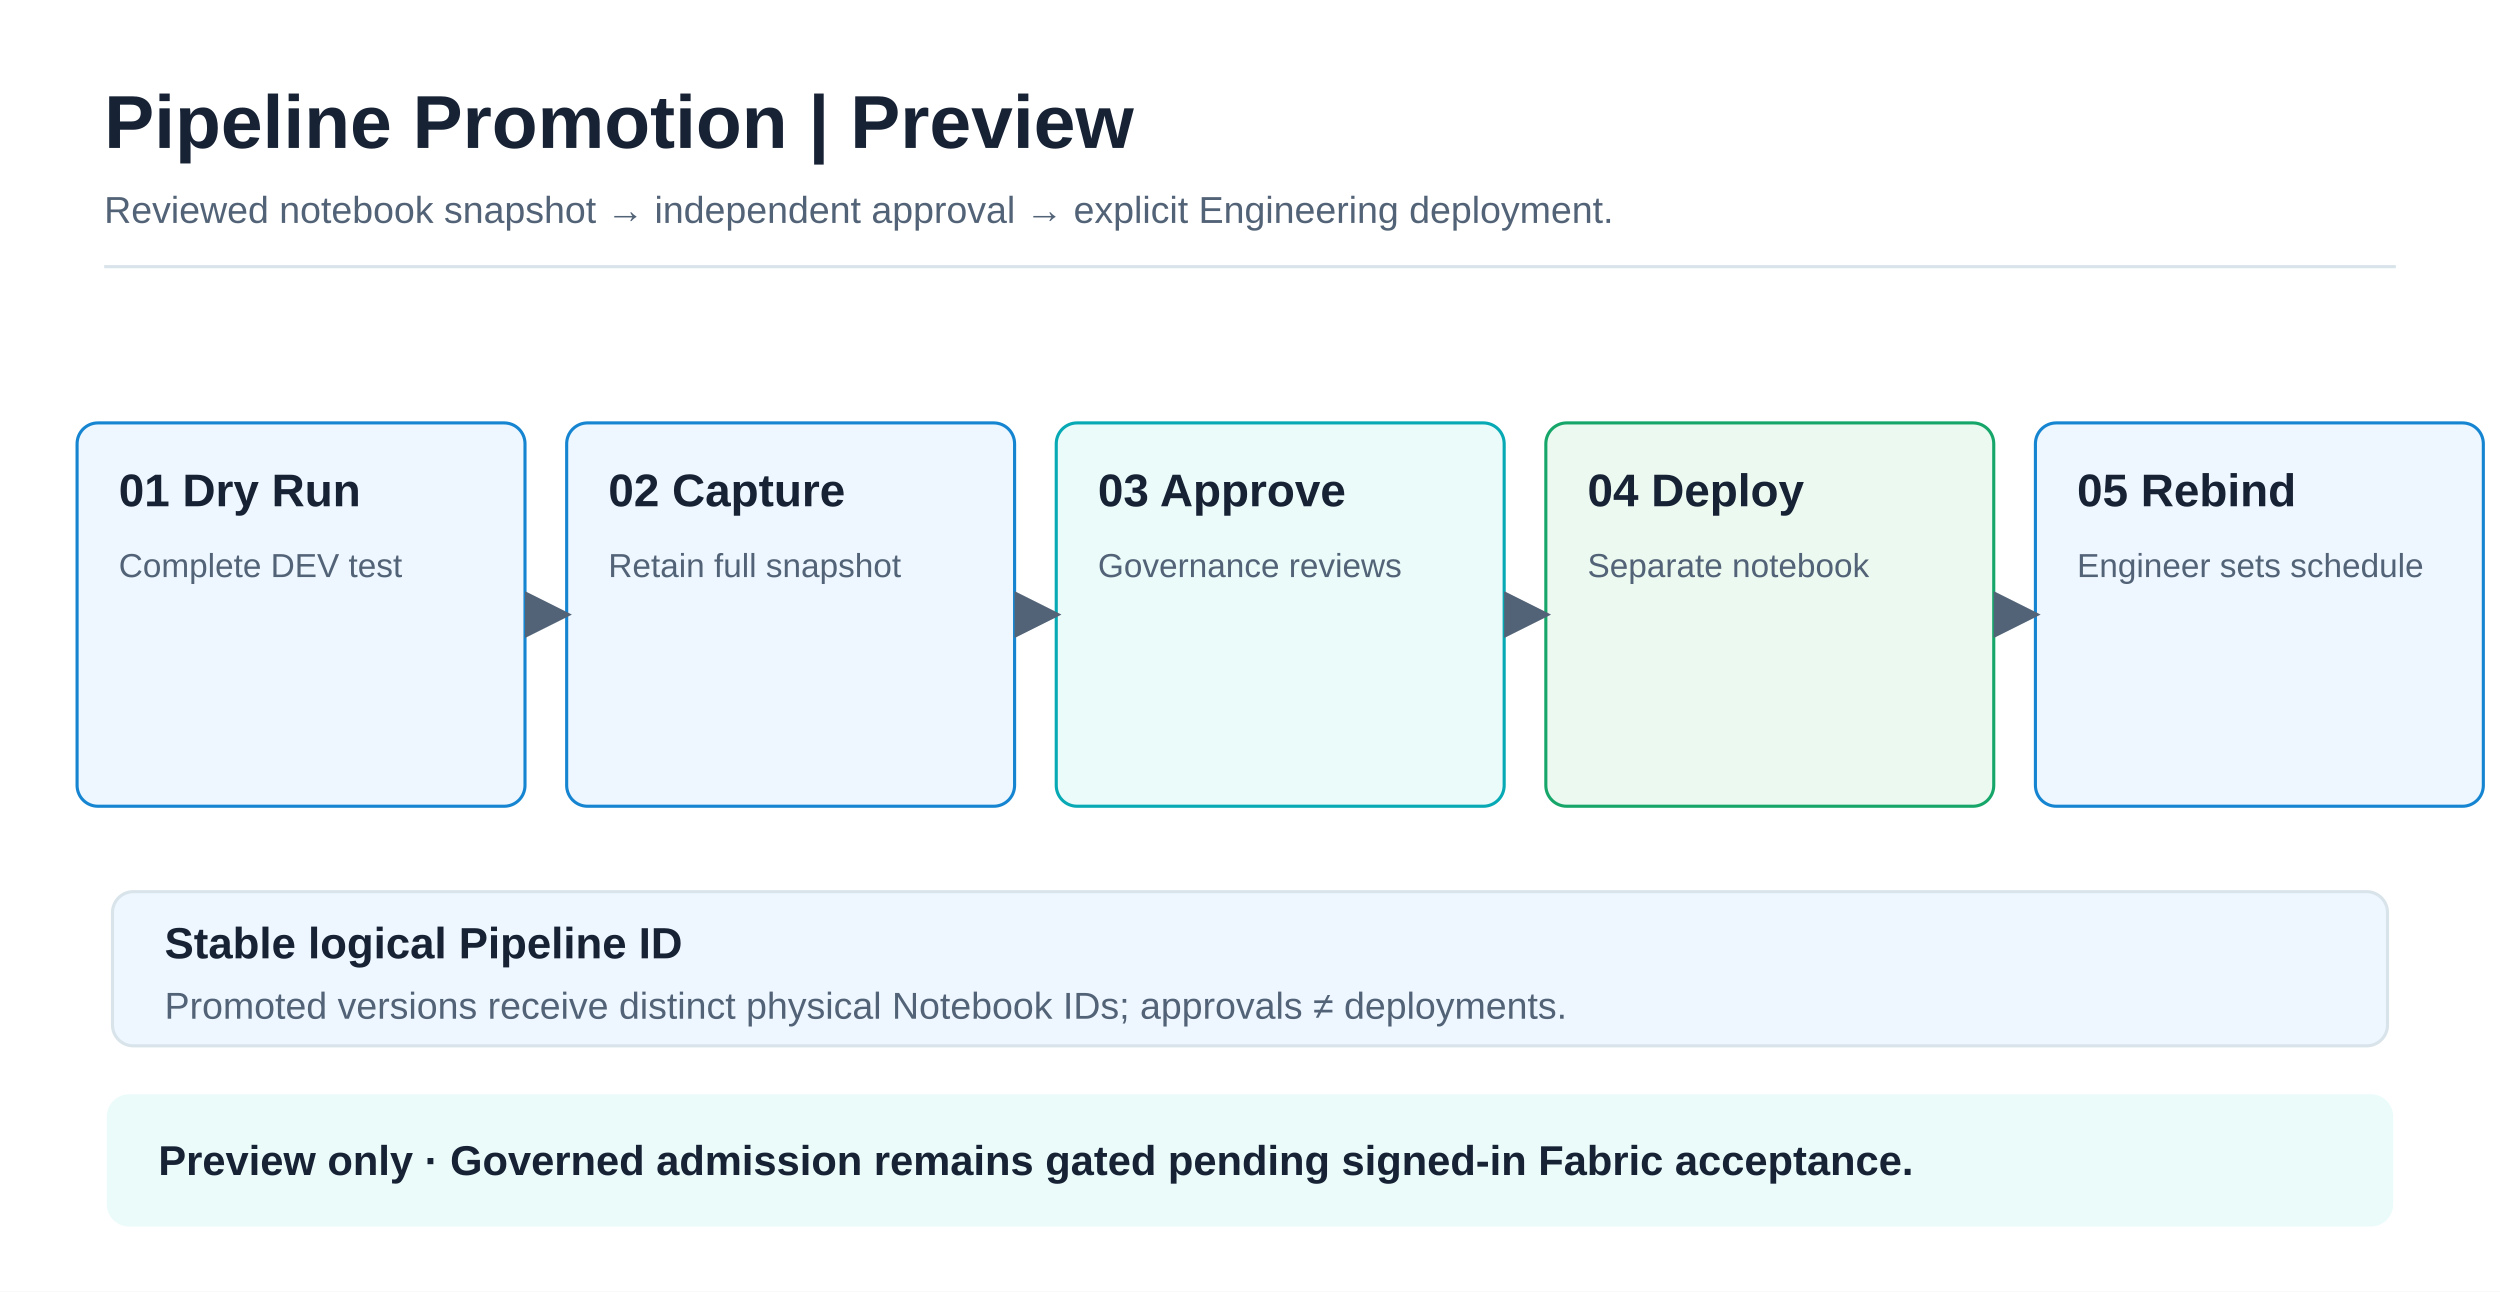
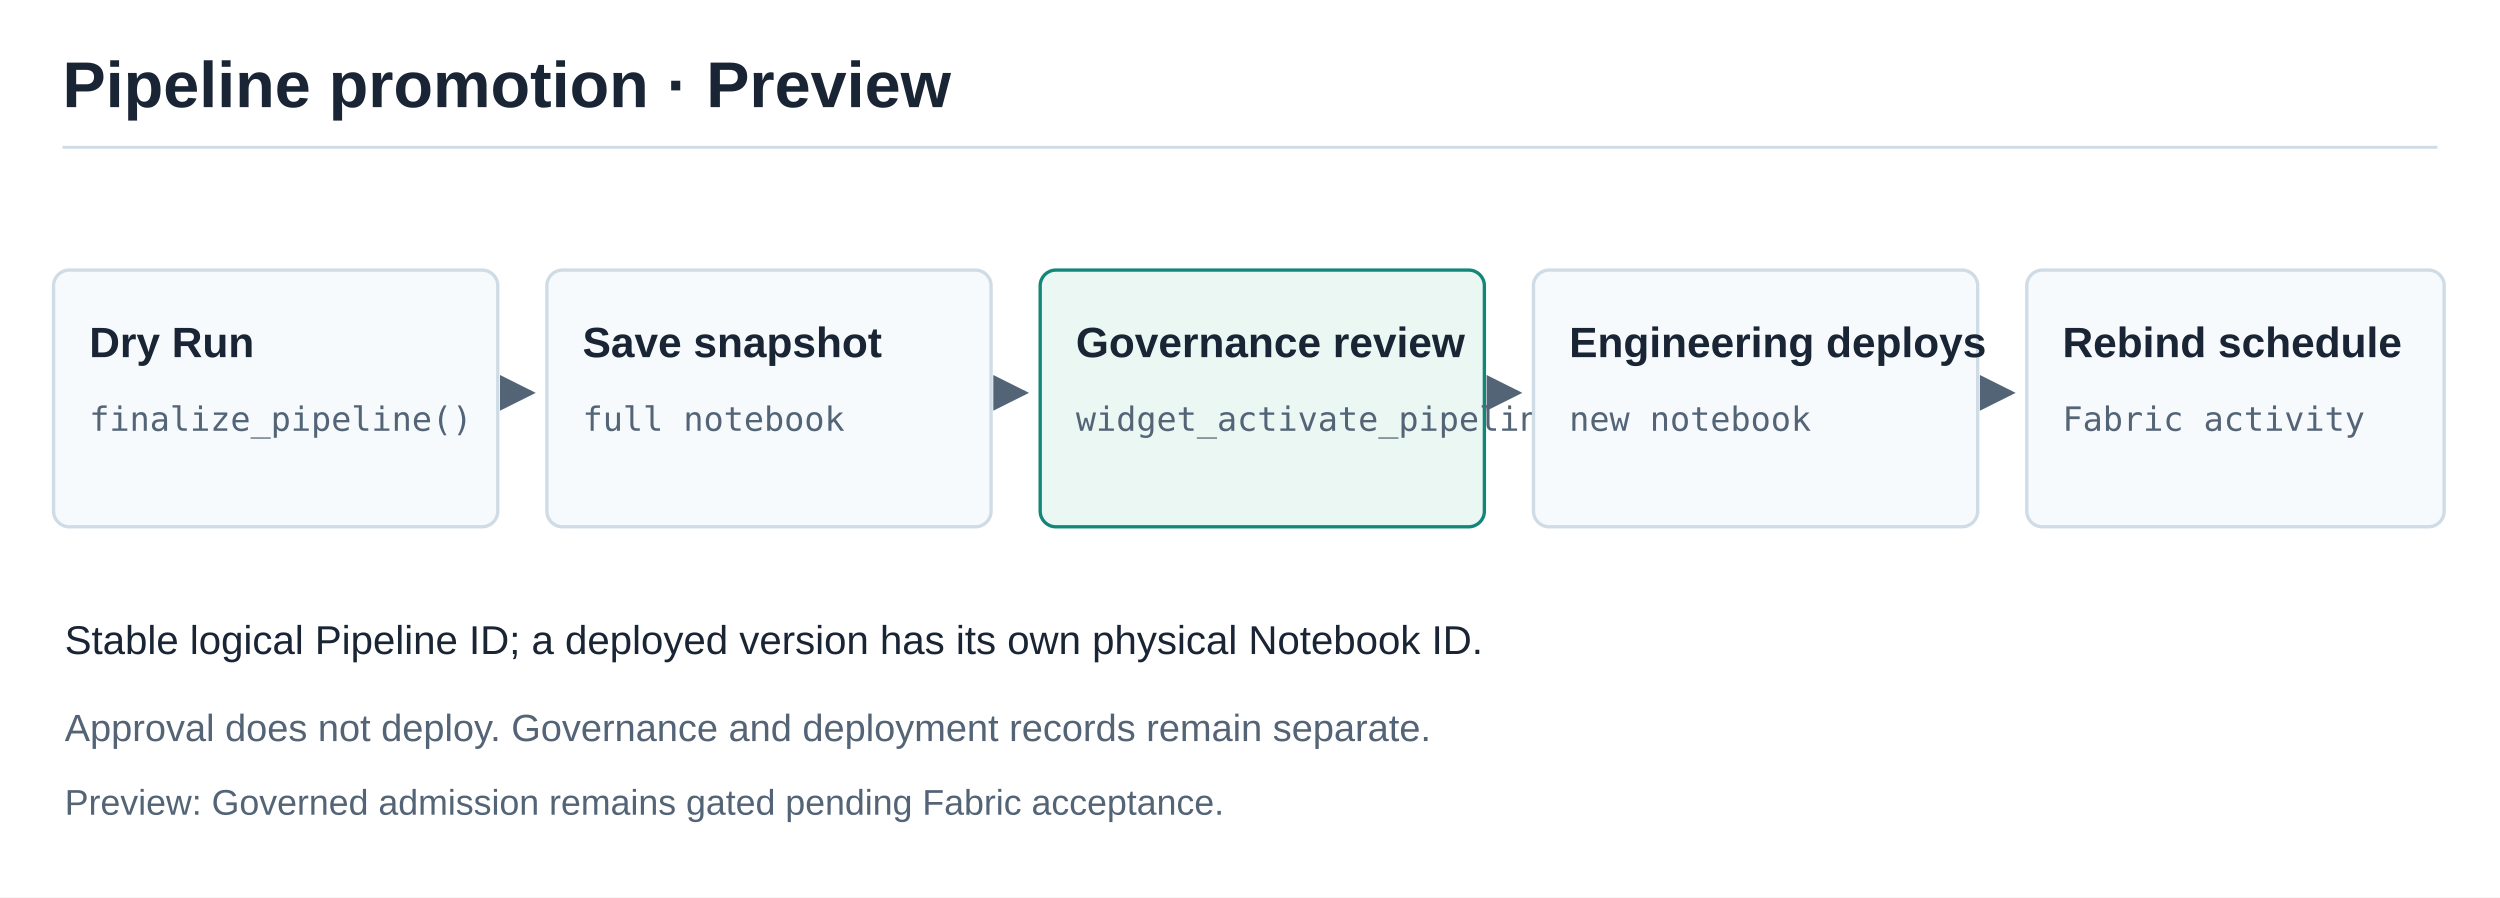
- <svg xmlns="http://www.w3.org/2000/svg" width="1200" height="620" viewBox="0 0 1200 620" role="img" aria-label="Pipeline Promotion  |  Preview">
+ <svg xmlns="http://www.w3.org/2000/svg" viewBox="0 0 1120 402" width="1120" height="402" role="img" aria-label="Pipeline promotion  ·  Preview">
  <defs>
-     <marker id="arr" markerWidth="9" markerHeight="9" refX="8" refY="4.5" orient="auto">
-       <path d="M0 0 L9 4.5 L0 9Z" fill="#536377" />
+     <marker id="a" markerWidth="8" markerHeight="8" refX="7" refY="4" orient="auto">
+       <path d="M0 0L8 4L0 8Z" fill="#546477" />
    </marker>
  </defs>
-   <rect width="1200" height="620" fill="#fff" />
-   <text x="50" y="71" font-family="Arial,Helvetica,sans-serif" font-size="36" font-weight="700" fill="#172235" text-anchor="start">Pipeline Promotion  |  Preview</text>
-   <text x="50" y="107" font-family="Arial,Helvetica,sans-serif" font-size="18" font-weight="500" fill="#536377" text-anchor="start">Reviewed notebook snapshot → independent approval → explicit Engineering deployment.</text>
-   <path d="M50 128 H1150" stroke="#D8E3EA" stroke-width="1.5" />
-   <rect x="37" y="203" width="215" height="184" rx="10" fill="#EEF7FF" stroke="#1685D1" stroke-width="1.5" />
-   <text x="57" y="243" font-family="Arial,Helvetica,sans-serif" font-size="22" font-weight="700" fill="#172235" text-anchor="start">01 Dry Run</text>
-   <text x="57" y="277" font-family="Arial,Helvetica,sans-serif" font-size="16" font-weight="500" fill="#536377" text-anchor="start">Complete DEV test</text>
-   <rect x="272" y="203" width="215" height="184" rx="10" fill="#EEF7FF" stroke="#1685D1" stroke-width="1.5" />
-   <text x="292" y="243" font-family="Arial,Helvetica,sans-serif" font-size="22" font-weight="700" fill="#172235" text-anchor="start">02 Capture</text>
-   <text x="292" y="277" font-family="Arial,Helvetica,sans-serif" font-size="16" font-weight="500" fill="#536377" text-anchor="start">Retain full snapshot</text>
-   <rect x="507" y="203" width="215" height="184" rx="10" fill="#EAFBFA" stroke="#06A9B4" stroke-width="1.5" />
-   <text x="527" y="243" font-family="Arial,Helvetica,sans-serif" font-size="22" font-weight="700" fill="#172235" text-anchor="start">03 Approve</text>
-   <text x="527" y="277" font-family="Arial,Helvetica,sans-serif" font-size="16" font-weight="500" fill="#536377" text-anchor="start">Governance reviews</text>
-   <rect x="742" y="203" width="215" height="184" rx="10" fill="#ECF9F0" stroke="#16A66A" stroke-width="1.5" />
-   <text x="762" y="243" font-family="Arial,Helvetica,sans-serif" font-size="22" font-weight="700" fill="#172235" text-anchor="start">04 Deploy</text>
-   <text x="762" y="277" font-family="Arial,Helvetica,sans-serif" font-size="16" font-weight="500" fill="#536377" text-anchor="start">Separate notebook</text>
-   <rect x="977" y="203" width="215" height="184" rx="10" fill="#EEF7FF" stroke="#1685D1" stroke-width="1.5" />
-   <text x="997" y="243" font-family="Arial,Helvetica,sans-serif" font-size="22" font-weight="700" fill="#172235" text-anchor="start">05 Rebind</text>
-   <text x="997" y="277" font-family="Arial,Helvetica,sans-serif" font-size="16" font-weight="500" fill="#536377" text-anchor="start">Engineer sets schedule</text>
-   <path d="M260 295 H272 V295" stroke="#536377" stroke-width="2.5" fill="none" marker-end="url(#arr)" />
-   <path d="M495 295 H507 V295" stroke="#536377" stroke-width="2.5" fill="none" marker-end="url(#arr)" />
-   <path d="M730 295 H742 V295" stroke="#536377" stroke-width="2.5" fill="none" marker-end="url(#arr)" />
-   <path d="M965 295 H977 V295" stroke="#536377" stroke-width="2.5" fill="none" marker-end="url(#arr)" />
-   <rect x="54" y="428" width="1092" height="74" rx="10" fill="#EEF7FF" stroke="#D8E3EA" stroke-width="1.5" />
-   <text x="79" y="460" font-family="Arial,Helvetica,sans-serif" font-size="21" font-weight="700" fill="#172235" text-anchor="start">Stable logical Pipeline ID</text>
-   <text x="79" y="489" font-family="Arial,Helvetica,sans-serif" font-size="18" font-weight="500" fill="#536377" text-anchor="start">Promoted versions receive distinct physical Notebook IDs; approvals ≠ deployments.</text>
-   <rect x="52" y="526" width="1096" height="62" rx="10" fill="#EAFBFA" stroke="#EAFBFA" stroke-width="1.5" />
-   <text x="76" y="564" font-family="Arial,Helvetica,sans-serif" font-size="20" font-weight="600" fill="#172235" text-anchor="start">Preview only · Governed admission remains gated pending signed-in Fabric acceptance.</text>
+   <rect width="1120" height="402" fill="#fff" />
+   <text x="28" y="48" font-family="Arial,Helvetica,sans-serif" font-size="29" font-weight="700" fill="#192434">Pipeline promotion  ·  Preview</text>
+   <path d="M28 66H1092" stroke="#CFDCE5" stroke-width="1.3" />
+   <rect x="24" y="121" width="199" height="115" rx="7" fill="#F6FAFC" stroke="#CFDCE5" stroke-width="1.5" />
+   <text x="40" y="160" font-family="Arial,Helvetica,sans-serif" font-size="19" font-weight="700" fill="#192434">Dry Run</text>
+   <text x="40" y="193" font-family="Consolas,Menlo,monospace" font-size="15" font-weight="400" fill="#546477">finalize_pipeline()</text>
+   <rect x="245" y="121" width="199" height="115" rx="7" fill="#F6FAFC" stroke="#CFDCE5" stroke-width="1.5" />
+   <text x="261" y="160" font-family="Arial,Helvetica,sans-serif" font-size="19" font-weight="700" fill="#192434">Save snapshot</text>
+   <text x="261" y="193" font-family="Consolas,Menlo,monospace" font-size="15" font-weight="400" fill="#546477">full notebook</text>
+   <rect x="466" y="121" width="199" height="115" rx="7" fill="#EAF7F3" stroke="#128779" stroke-width="1.5" />
+   <text x="482" y="160" font-family="Arial,Helvetica,sans-serif" font-size="19" font-weight="700" fill="#192434">Governance review</text>
+   <text x="482" y="193" font-family="Consolas,Menlo,monospace" font-size="15" font-weight="400" fill="#546477">widget_activate_pipeline()</text>
+   <rect x="687" y="121" width="199" height="115" rx="7" fill="#F6FAFC" stroke="#CFDCE5" stroke-width="1.5" />
+   <text x="703" y="160" font-family="Arial,Helvetica,sans-serif" font-size="19" font-weight="700" fill="#192434">Engineering deploys</text>
+   <text x="703" y="193" font-family="Consolas,Menlo,monospace" font-size="15" font-weight="400" fill="#546477">new notebook</text>
+   <rect x="908" y="121" width="187" height="115" rx="7" fill="#F6FAFC" stroke="#CFDCE5" stroke-width="1.5" />
+   <text x="924" y="160" font-family="Arial,Helvetica,sans-serif" font-size="19" font-weight="700" fill="#192434">Rebind schedule</text>
+   <text x="924" y="193" font-family="Consolas,Menlo,monospace" font-size="15" font-weight="400" fill="#546477">Fabric activity</text>
+   <path d="M227 176H238" stroke="#546477" stroke-width="2" fill="none" marker-end="url(#a)" />
+   <path d="M448 176H459" stroke="#546477" stroke-width="2" fill="none" marker-end="url(#a)" />
+   <path d="M669 176H680" stroke="#546477" stroke-width="2" fill="none" marker-end="url(#a)" />
+   <path d="M890 176H901" stroke="#546477" stroke-width="2" fill="none" marker-end="url(#a)" />
+   <text x="29" y="293" font-family="Arial,Helvetica,sans-serif" font-size="18" font-weight="400" fill="#192434">Stable logical Pipeline ID; a deployed version has its own physical Notebook ID.</text>
+   <text x="29" y="332" font-family="Arial,Helvetica,sans-serif" font-size="17" font-weight="400" fill="#546477">Approval does not deploy. Governance and deployment records remain separate.</text>
+   <text x="29" y="365" font-family="Arial,Helvetica,sans-serif" font-size="16" font-weight="400" fill="#546477">Preview: Governed admission remains gated pending Fabric acceptance.</text>
</svg>
